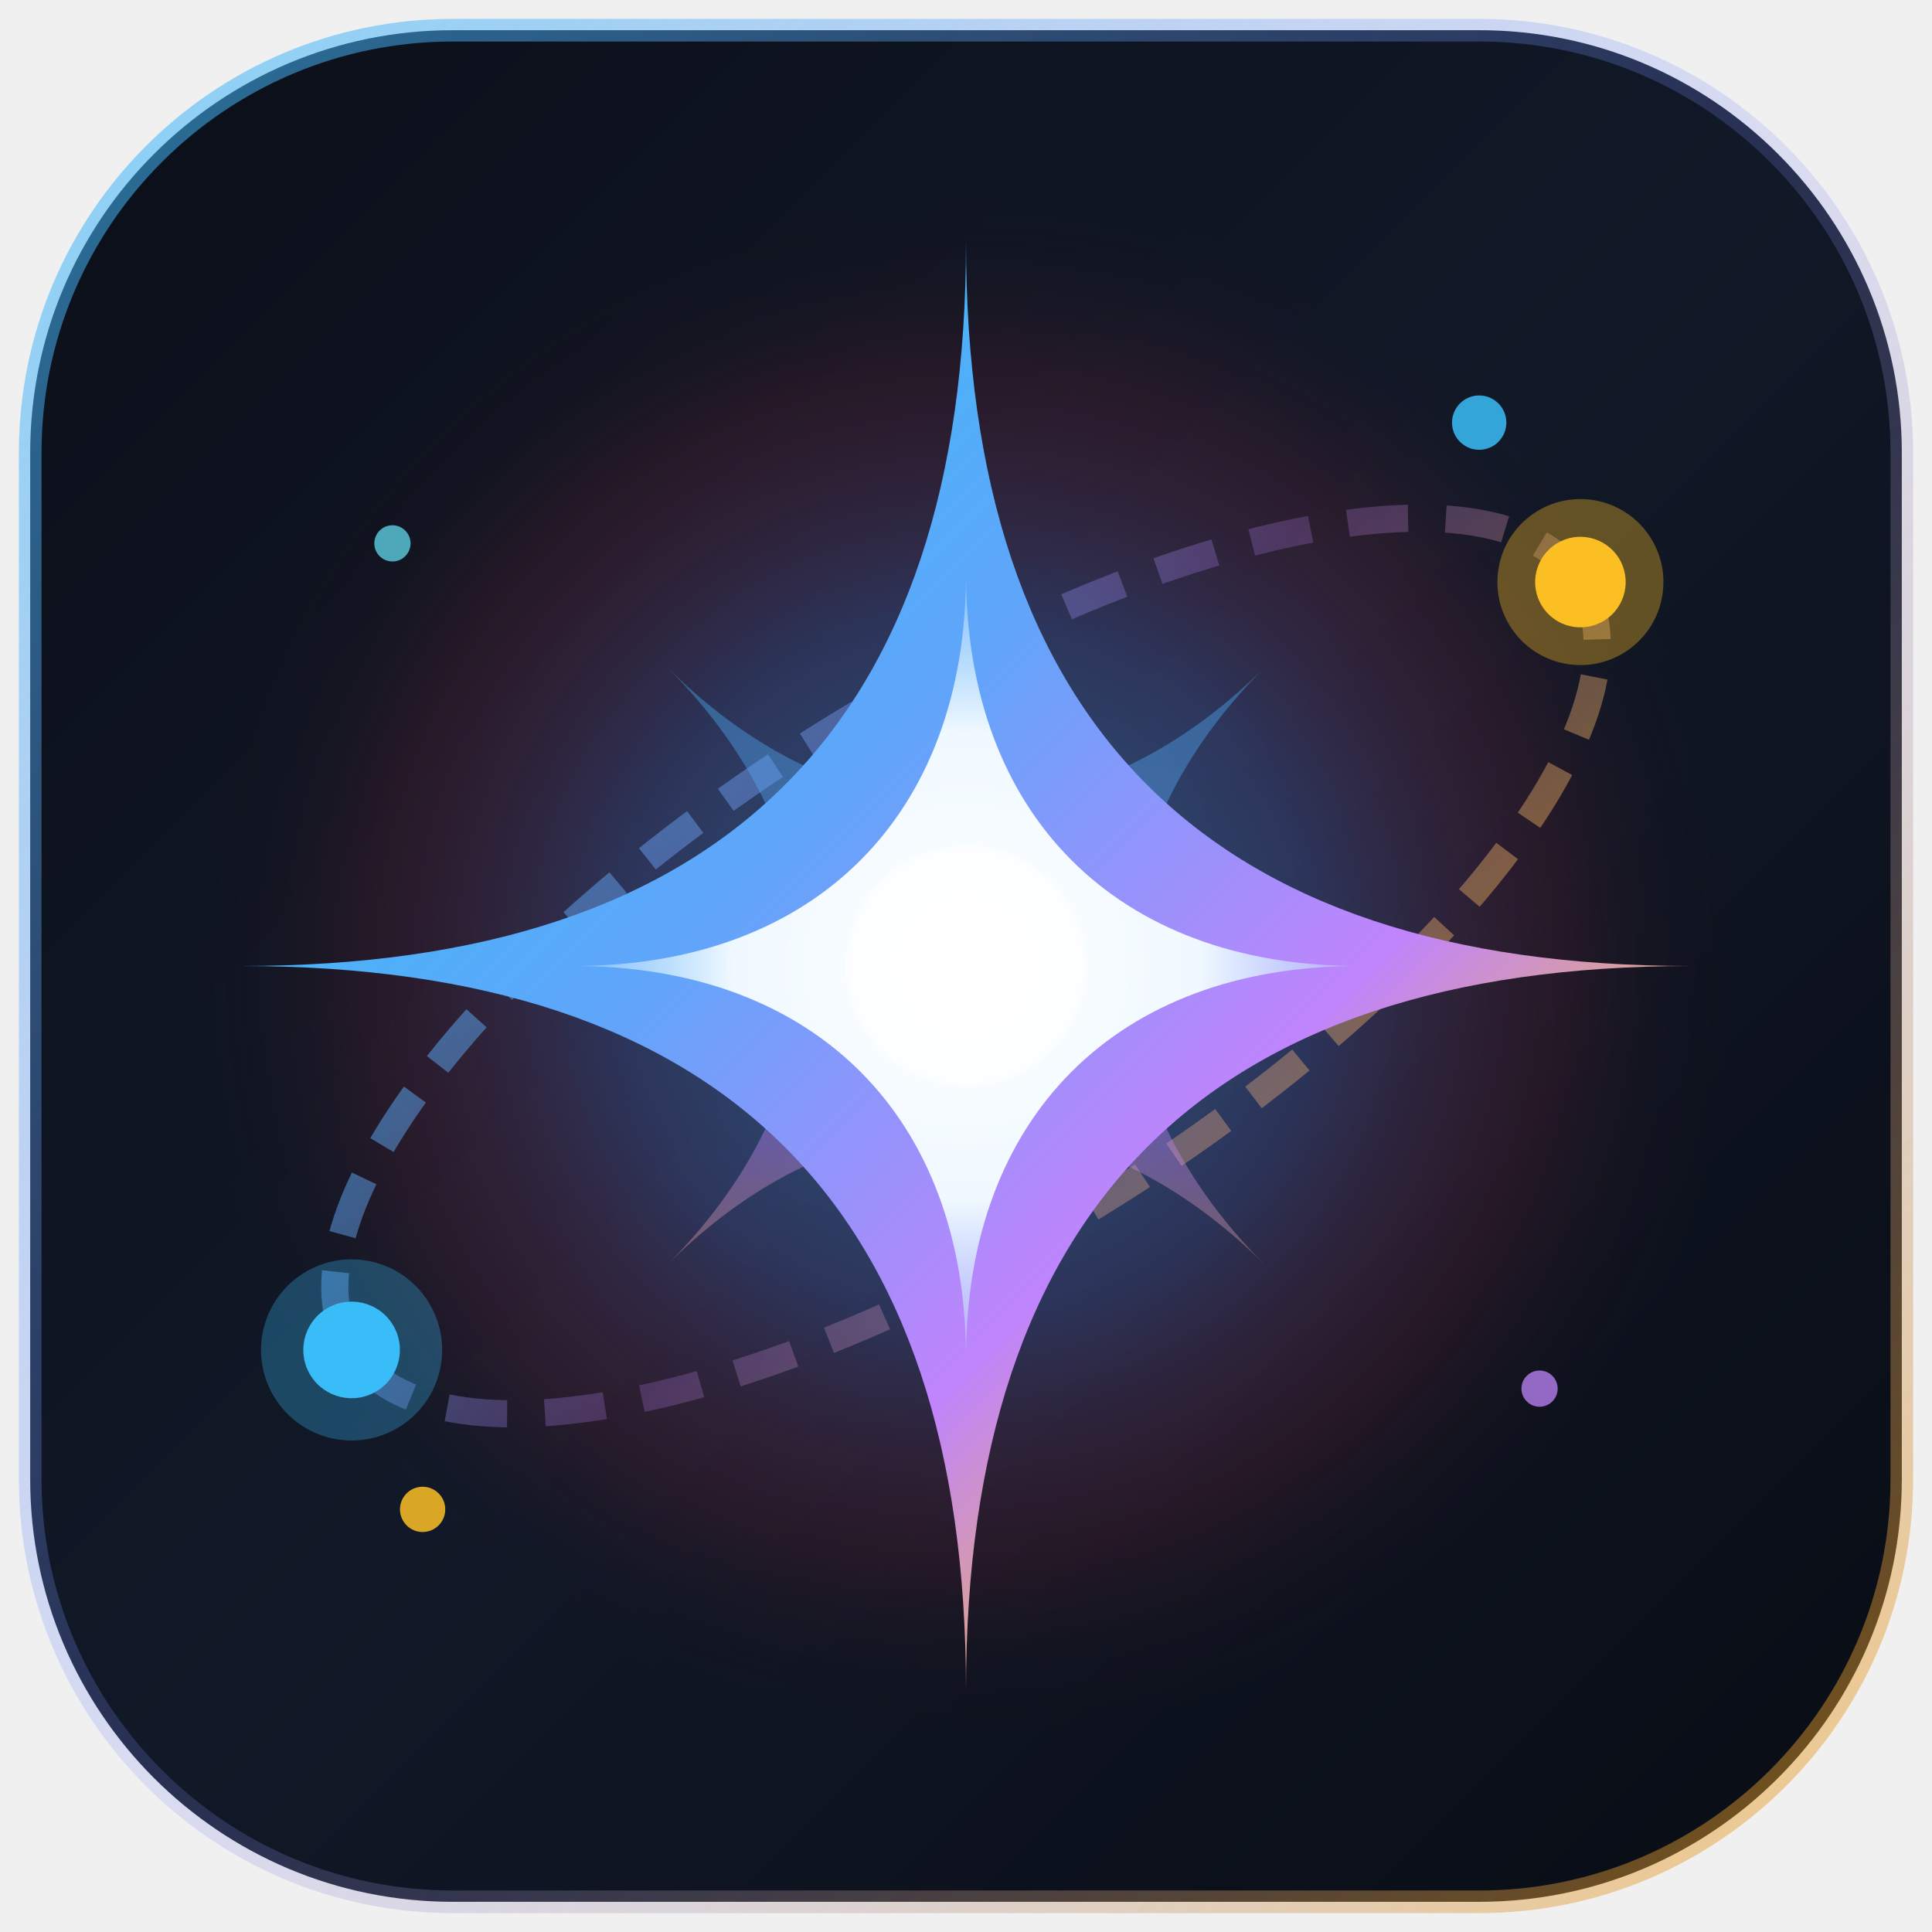
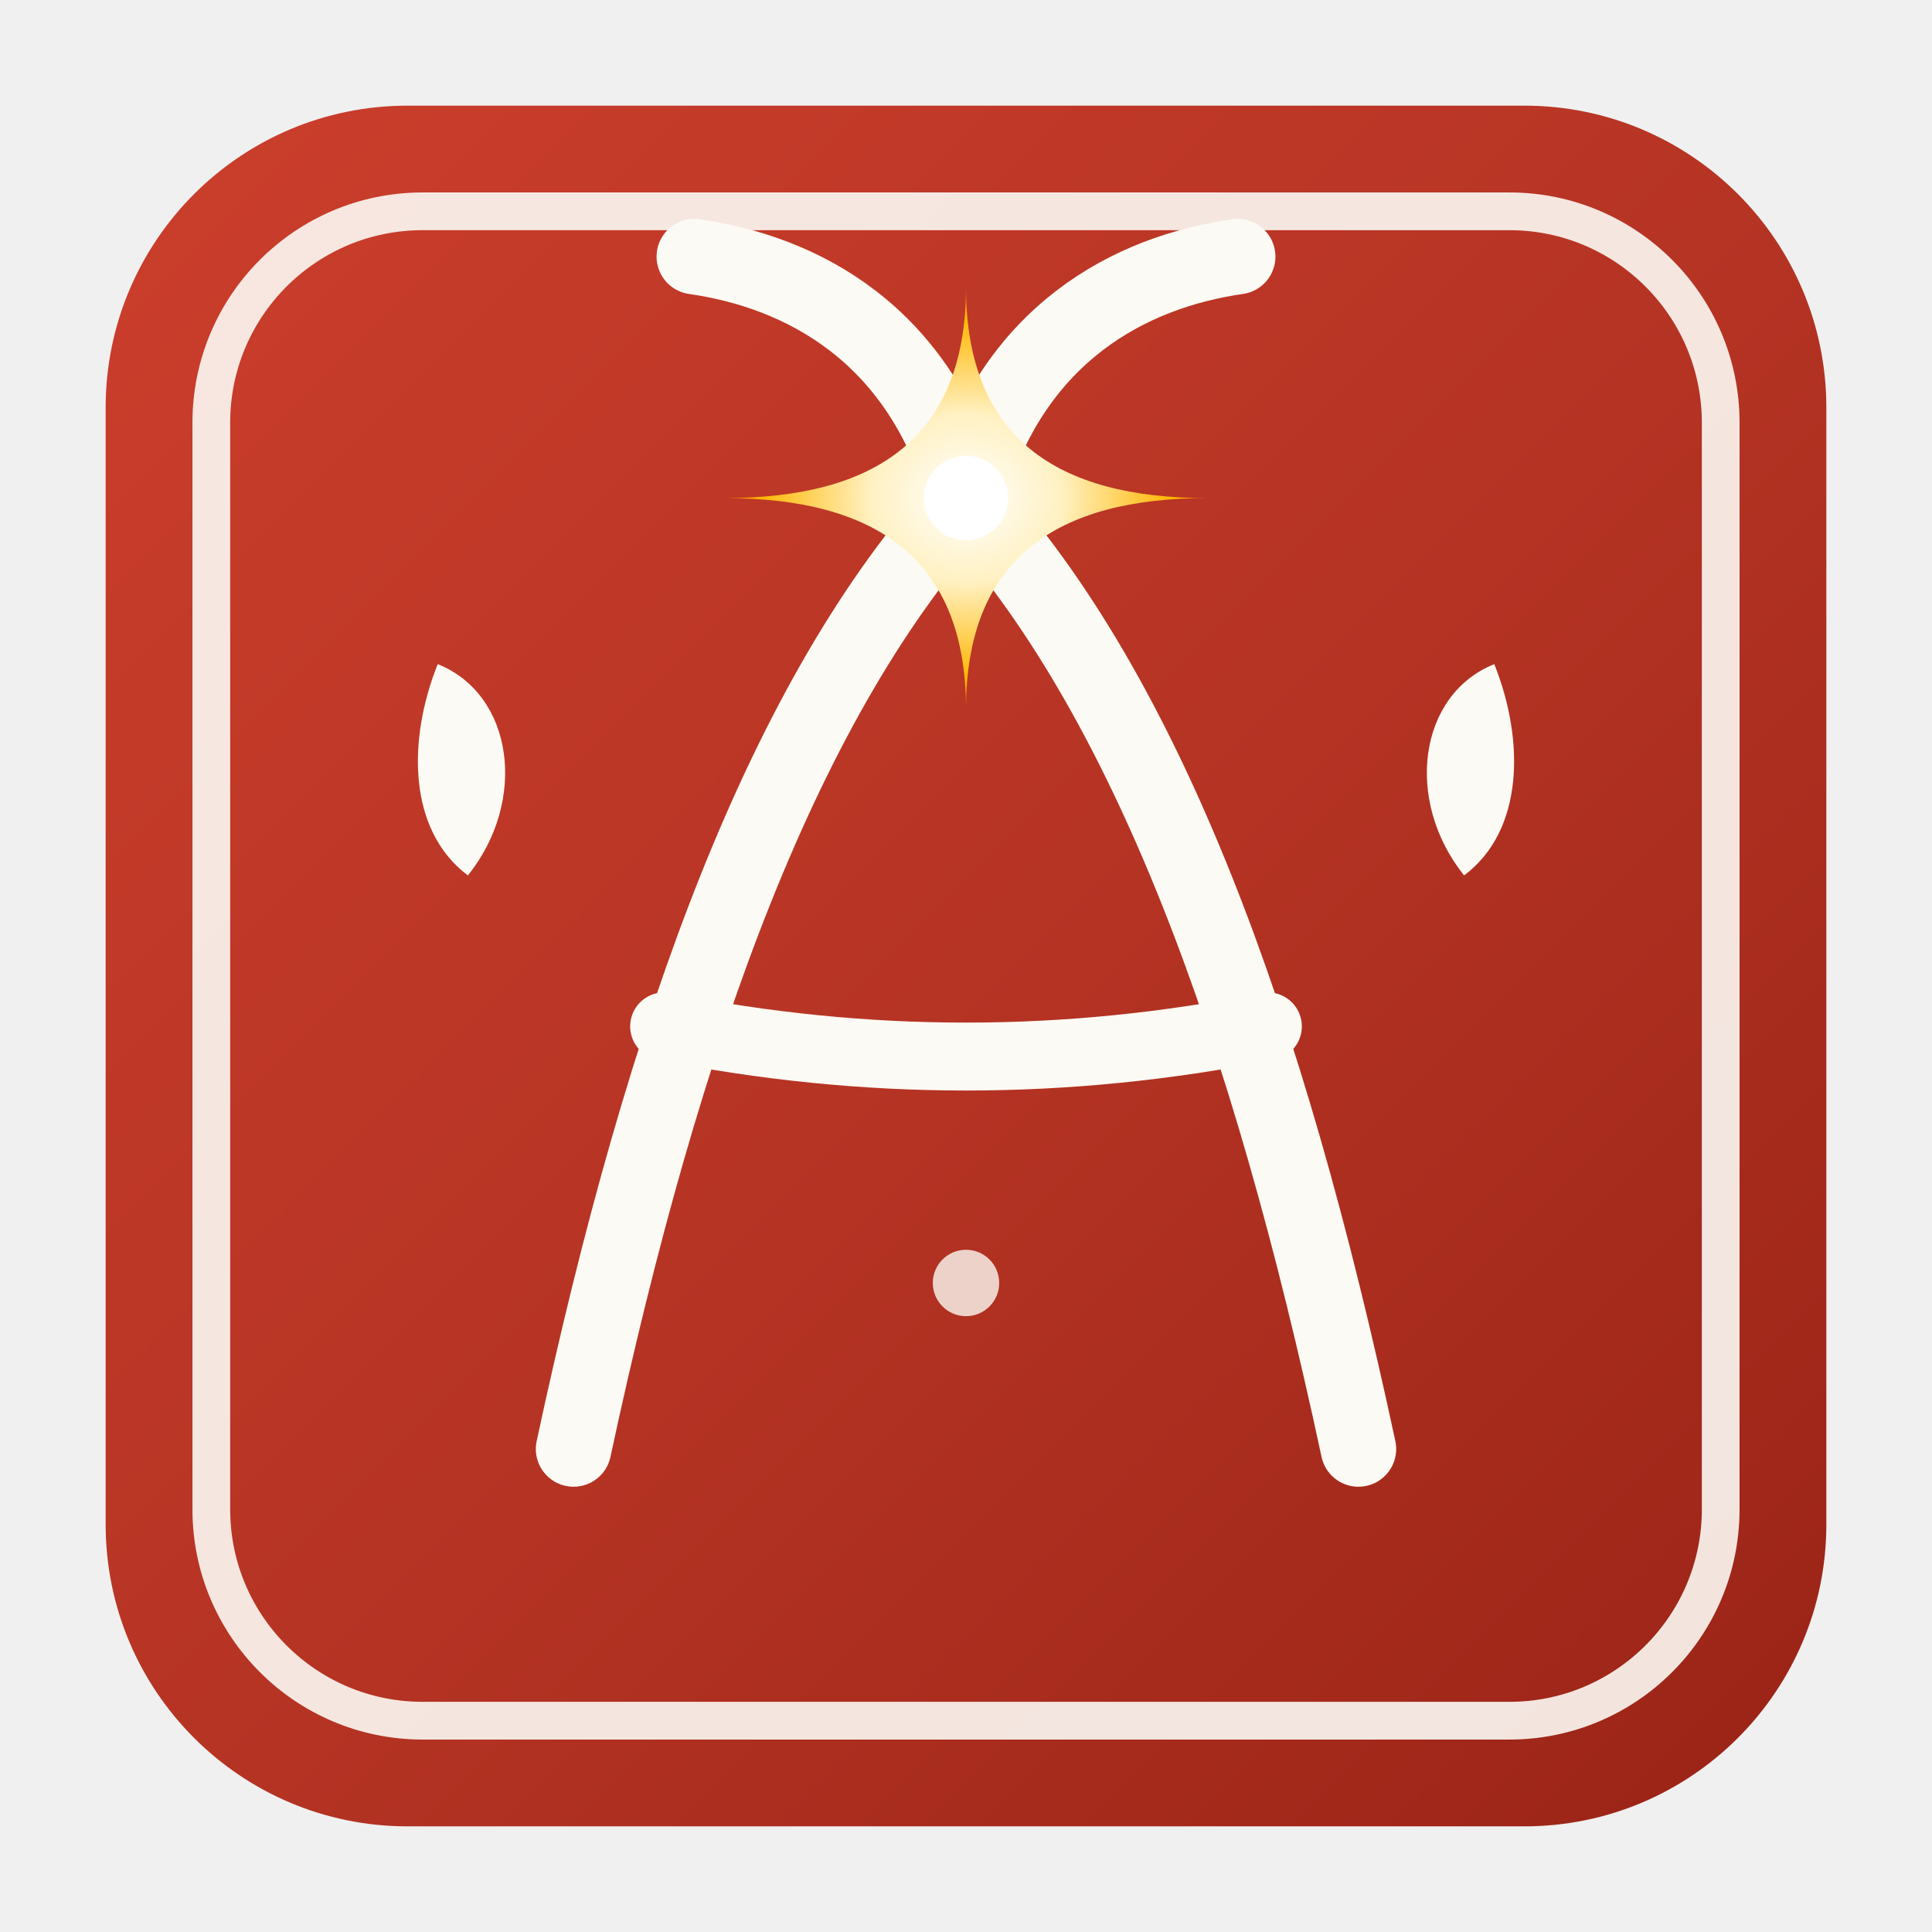
<svg xmlns="http://www.w3.org/2000/svg" viewBox="0 0 128 128" width="100%" height="100%">
  <defs>
-     <linearGradient id="bgGrad" x1="0%" y1="0%" x2="100%" y2="100%">
-       <stop offset="0%" stop-color="#0b0f19" />
-       <stop offset="50%" stop-color="#111827" />
-       <stop offset="100%" stop-color="#080c14" />
+     <linearGradient id="sealRed" x1="0%" y1="0%" x2="100%" y2="100%">
+       <stop offset="0%" stop-color="#cc3e2c" />
+       <stop offset="50%" stop-color="#b63424" />
+       <stop offset="100%" stop-color="#992316" />
    </linearGradient>
-     <linearGradient id="borderGrad" x1="0%" y1="0%" x2="100%" y2="100%">
-       <stop offset="0%" stop-color="#38bdf8" stop-opacity="0.6" />
-       <stop offset="50%" stop-color="#818cf8" stop-opacity="0.2" />
-       <stop offset="100%" stop-color="#f59e0b" stop-opacity="0.5" />
-     </linearGradient>
-     <radialGradient id="nebulaGlow" cx="50%" cy="50%" r="50%">
-       <stop offset="0%" stop-color="#38bdf8" stop-opacity="0.45" />
-       <stop offset="45%" stop-color="#818cf8" stop-opacity="0.25" />
-       <stop offset="75%" stop-color="#f43f5e" stop-opacity="0.1" />
-       <stop offset="100%" stop-color="#0b0f19" stop-opacity="0" />
+     <radialGradient id="sparkGold" cx="50%" cy="50%" r="50%">
+       <stop offset="0%" stop-color="#ffffff" />
+       <stop offset="40%" stop-color="#fff1c2" />
+       <stop offset="85%" stop-color="#ffb703" />
+       <stop offset="100%" stop-color="#fb8500" />
    </radialGradient>
-     <linearGradient id="sparkGrad" x1="15%" y1="15%" x2="85%" y2="85%">
-       <stop offset="0%" stop-color="#38bdf8" />
-       <stop offset="35%" stop-color="#60a5fa" />
-       <stop offset="70%" stop-color="#c084fc" />
-       <stop offset="100%" stop-color="#fbbf24" />
-     </linearGradient>
-     <radialGradient id="coreWhite" cx="50%" cy="50%" r="50%">
-       <stop offset="0%" stop-color="#ffffff" />
-       <stop offset="60%" stop-color="#f0f9ff" />
-       <stop offset="100%" stop-color="#bae6fd" stop-opacity="0.4" />
-     </radialGradient>
-     <linearGradient id="orbitGrad" x1="0%" y1="0%" x2="100%" y2="100%">
-       <stop offset="0%" stop-color="#38bdf8" stop-opacity="0.8" />
-       <stop offset="50%" stop-color="#c084fc" stop-opacity="0.3" />
-       <stop offset="100%" stop-color="#fbbf24" stop-opacity="0.7" />
-     </linearGradient>
  </defs>
-   <rect x="2" y="2" width="124" height="124" rx="28" fill="url(#bgGrad)" />
-   <rect x="2" y="2" width="124" height="124" rx="28" fill="none" stroke="url(#borderGrad)" stroke-width="1.5" />
-   <circle cx="64" cy="64" r="52" fill="url(#nebulaGlow)" />
-   <g transform="rotate(-32 64 64)">
-     <ellipse cx="64" cy="64" rx="48" ry="18" fill="none" stroke="url(#orbitGrad)" stroke-width="1.8" stroke-dasharray="4 2.5" opacity="0.75" />
-     <circle cx="16" cy="64" r="3.2" fill="#38bdf8" />
-     <circle cx="16" cy="64" r="6" fill="#38bdf8" opacity="0.3" />
-     <circle cx="112" cy="64" r="3" fill="#fbbf24" />
-     <circle cx="112" cy="64" r="5.5" fill="#fbbf24" opacity="0.35" />
-   </g>
-   <path d="M64 36 C64 53 53 64 36 64 C53 64 64 75 64 92 C64 75 75 64 92 64 C75 64 64 53 64 36 Z" fill="url(#sparkGrad)" opacity="0.4" transform="rotate(45 64 64)" />
-   <path d="M64 16 C64 48 48 64 16 64 C48 64 64 80 64 112 C64 80 80 64 112 64 C80 64 64 48 64 16 Z" fill="url(#sparkGrad)" />
-   <path d="M64 38 C64 54 54 64 38 64 C54 64 64 74 64 90 C64 74 74 64 90 64 C74 64 64 54 64 38 Z" fill="url(#coreWhite)" />
-   <circle cx="64" cy="64" r="4.5" fill="#ffffff" />
-   <circle cx="64" cy="64" r="8" fill="#ffffff" opacity="0.5" />
-   <circle cx="98" cy="28" r="1.8" fill="#38bdf8" opacity="0.85" />
-   <circle cx="28" cy="100" r="1.5" fill="#fbbf24" opacity="0.85" />
-   <circle cx="102" cy="92" r="1.2" fill="#c084fc" opacity="0.75" />
-   <circle cx="26" cy="36" r="1.2" fill="#67e8f9" opacity="0.7" />
+   <rect x="7" y="7" width="114" height="114" rx="20" fill="url(#sealRed)" />
+   <rect x="14" y="14" width="100" height="100" rx="14" fill="none" stroke="#fcfaf4" stroke-width="2.5" stroke-opacity="0.9" />
+   <path d="M38 96 C 44 68, 52 46, 64 33 C 61 22, 53 18, 46 17" fill="none" stroke="#fcfaf4" stroke-width="5" stroke-linecap="round" />
+   <path d="M90 96 C 84 68, 76 46, 64 33 C 67 22, 75 18, 82 17" fill="none" stroke="#fcfaf4" stroke-width="5" stroke-linecap="round" />
+   <path d="M44 68 Q 64 72 84 68" fill="none" stroke="#fcfaf4" stroke-width="4.5" stroke-linecap="round" />
+   <path d="M29 44 C 34 46, 35 53, 31 58 C 27 55, 27 49, 29 44 Z" fill="#fcfaf4" />
+   <path d="M99 44 C 94 46, 93 53, 97 58 C 101 55, 101 49, 99 44 Z" fill="#fcfaf4" />
+   <path d="M64 19 C64 29 58 33 48 33 C58 33 64 37 64 47 C64 37 70 33 80 33 C70 33 64 29 64 19 Z" fill="url(#sparkGold)" />
+   <circle cx="64" cy="33" r="2.8" fill="#ffffff" />
+   <circle cx="64" cy="85" r="2.2" fill="#fcfaf4" opacity="0.8" />
</svg>
